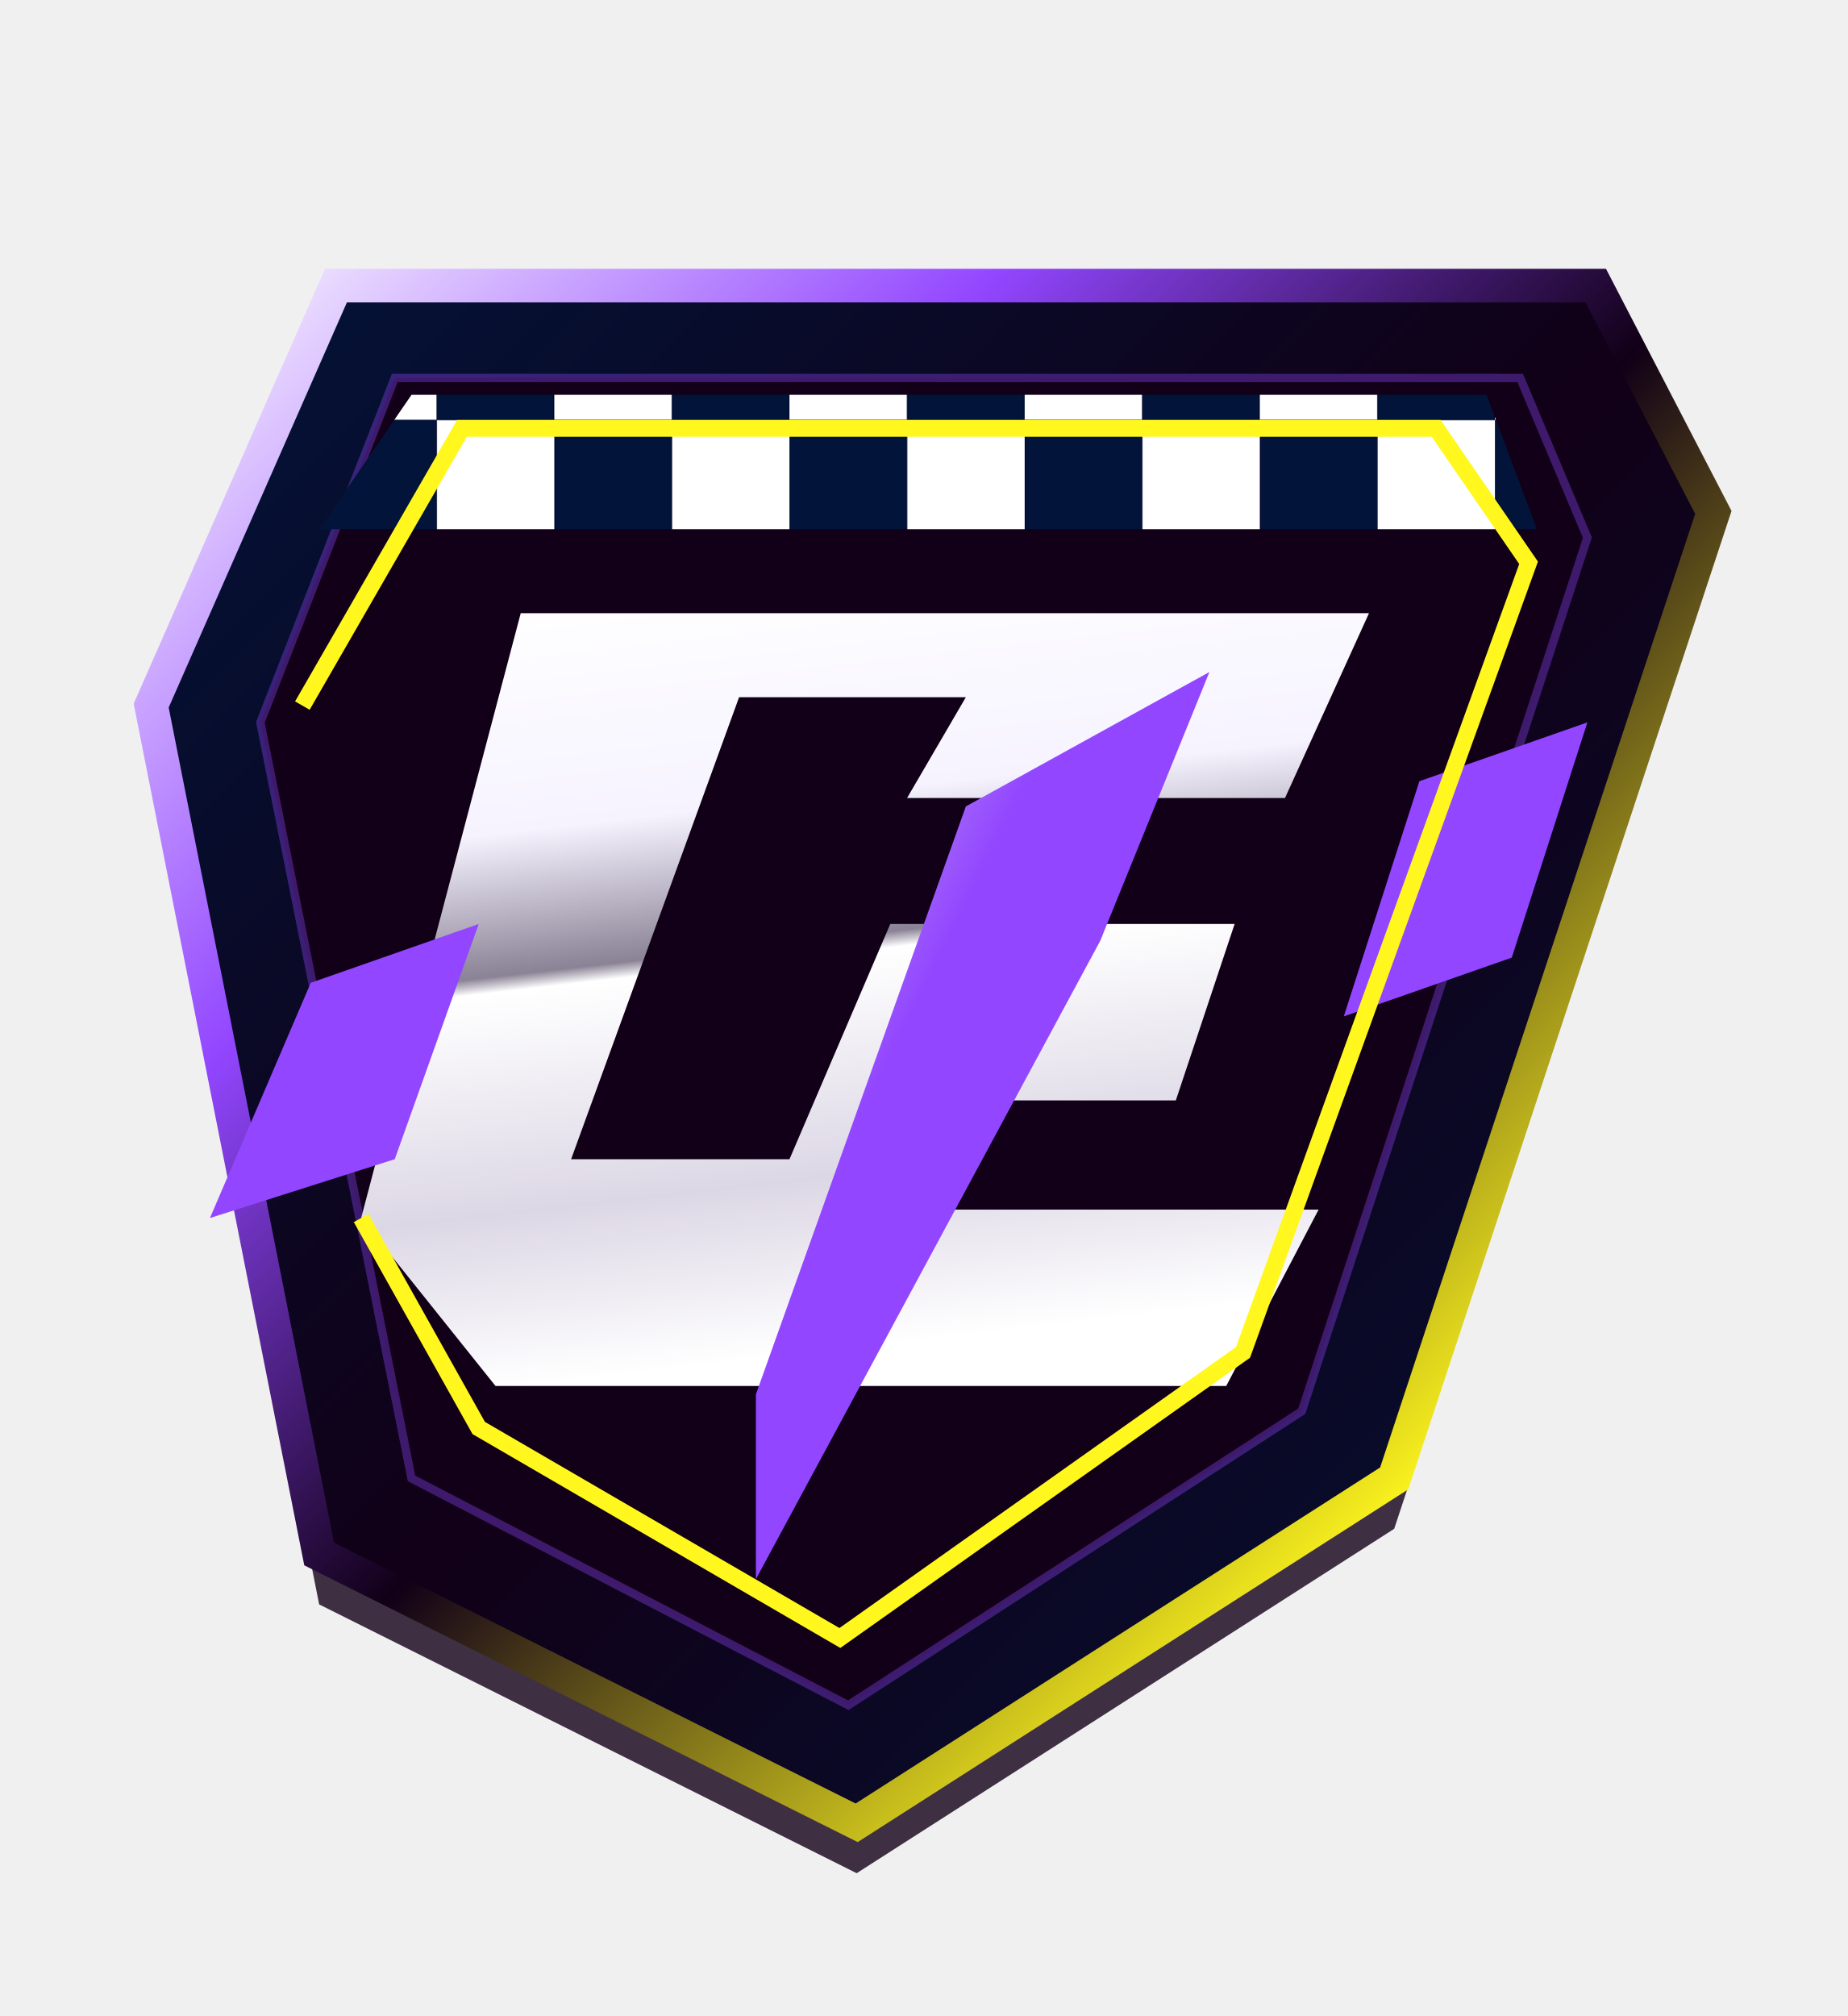
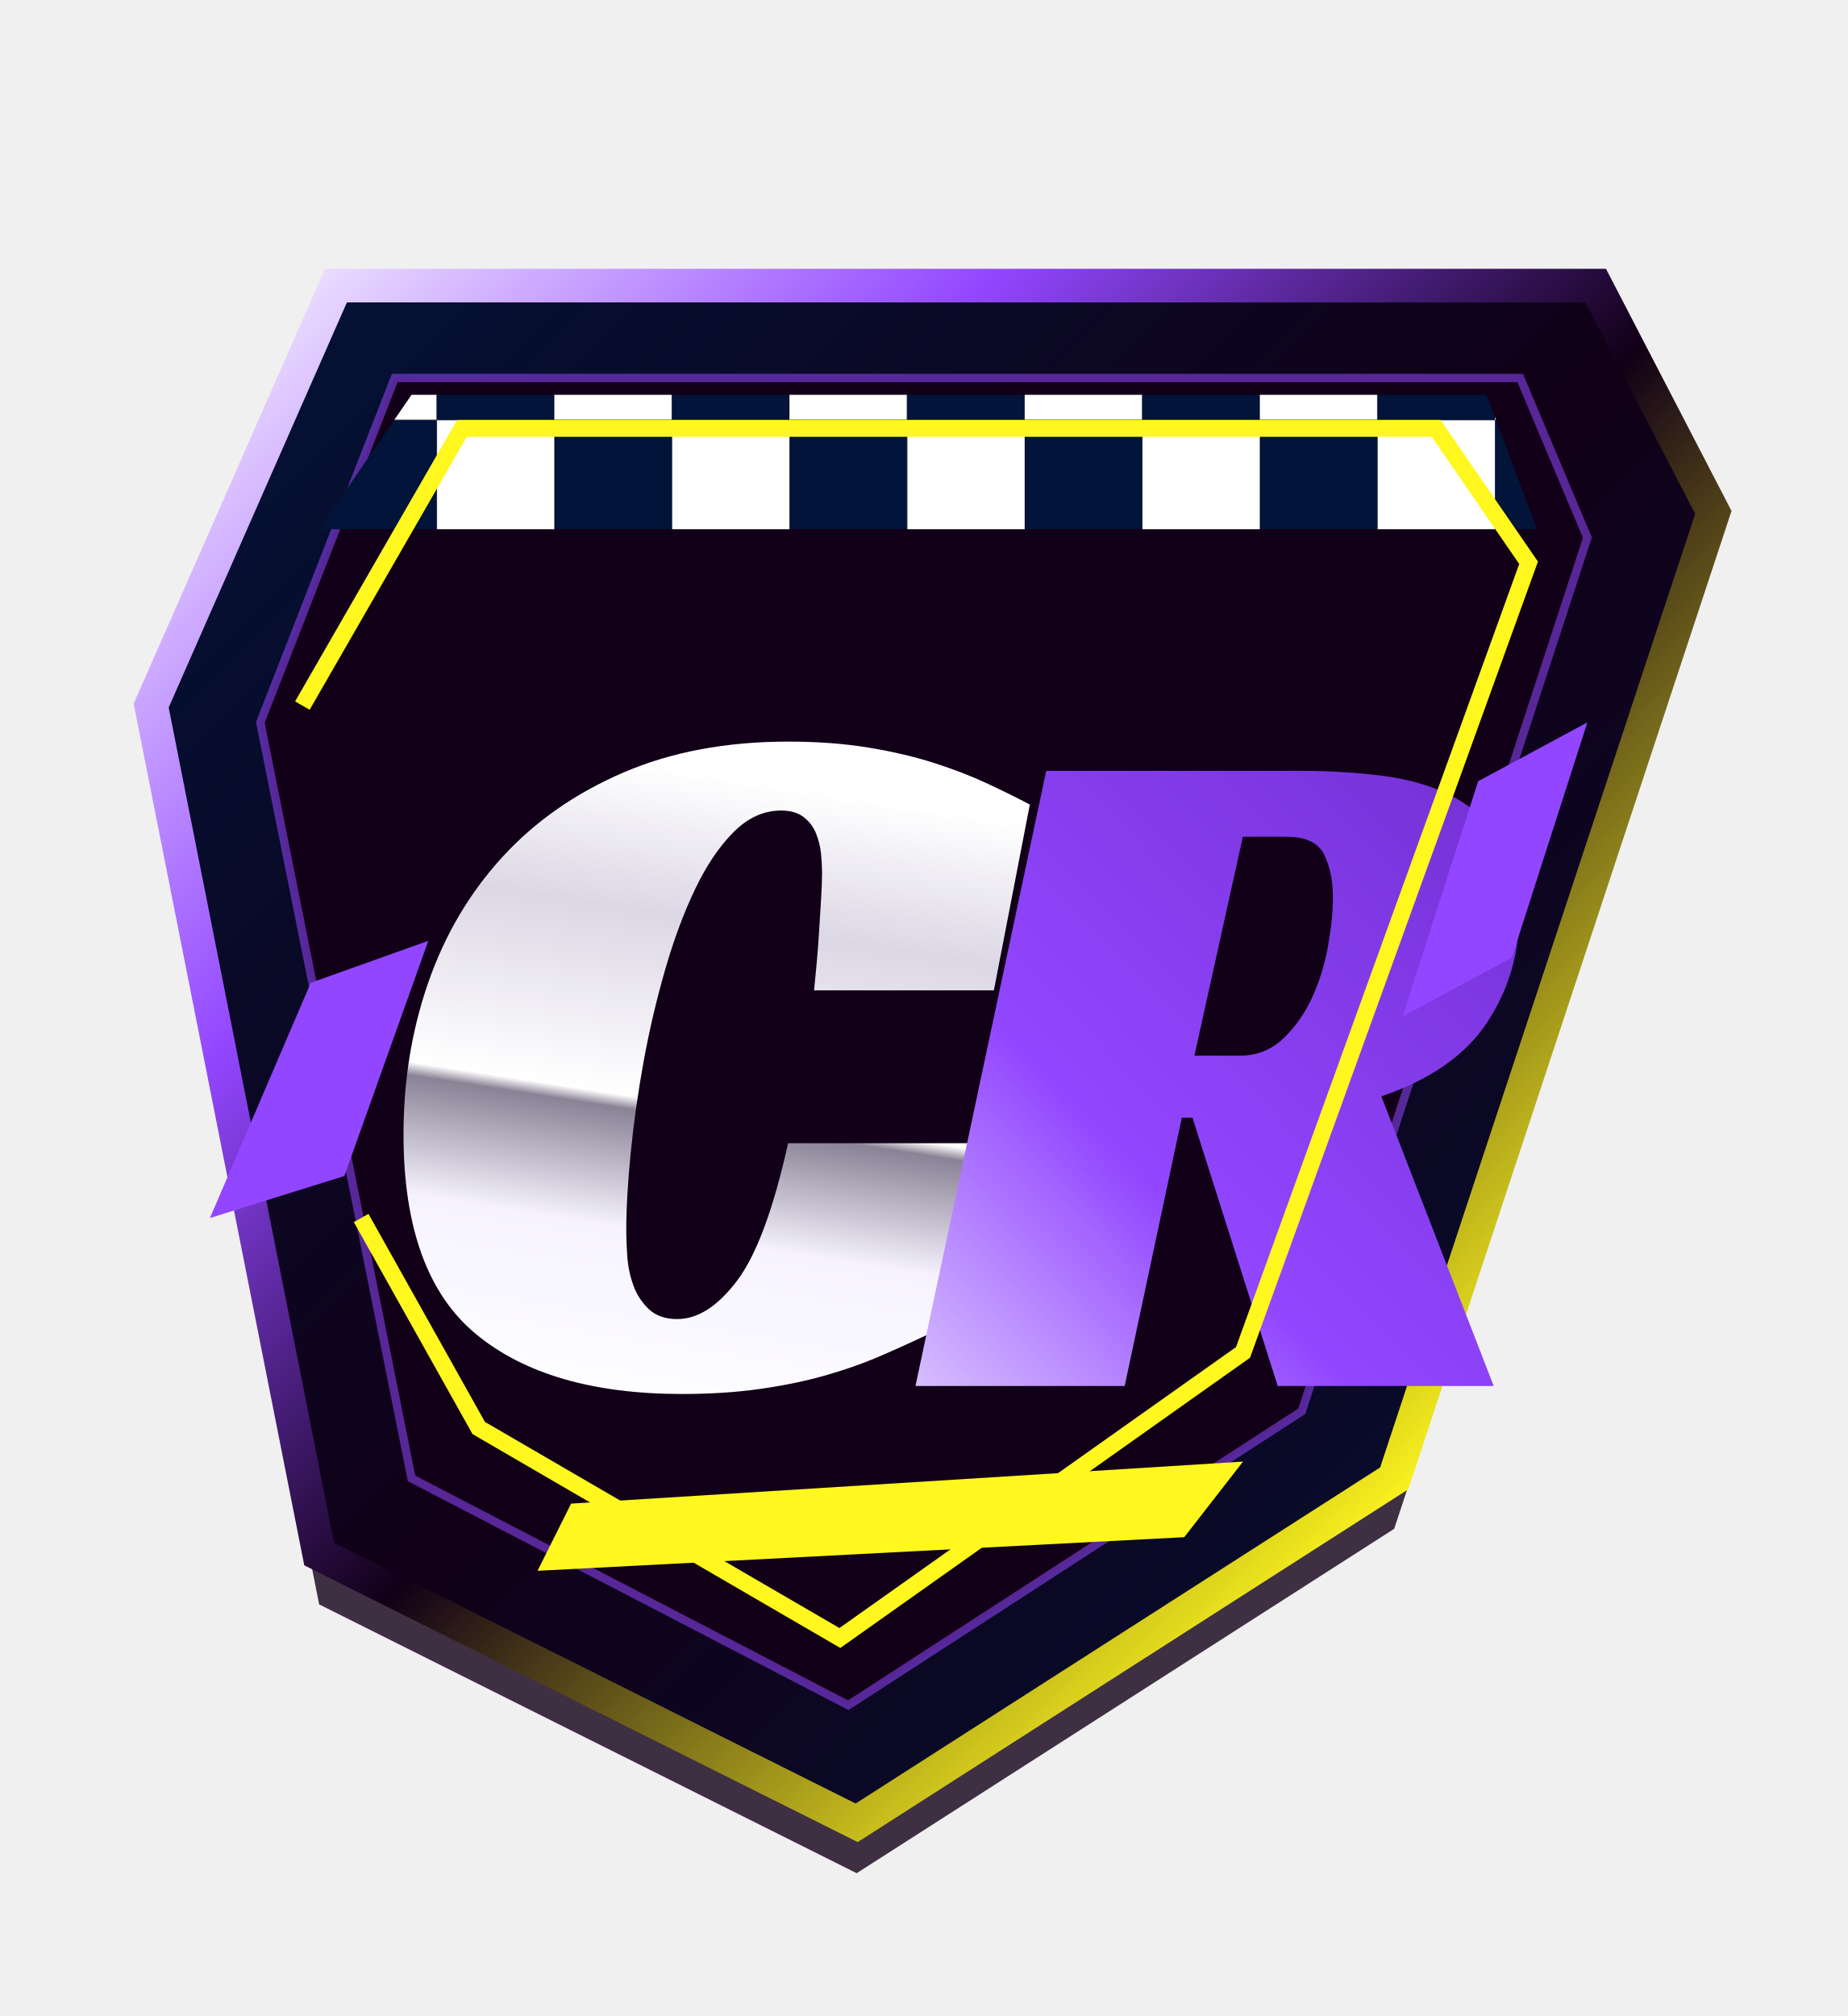
- <svg xmlns="http://www.w3.org/2000/svg" viewBox="0 0 220 240">
+ <svg xmlns="http://www.w3.org/2000/svg" viewBox="0 0 220 240" role="img" aria-label="Camber Reign racing emblem">
  <defs>
-     <linearGradient id="chrome" x1="0" y1="0" x2="0.15" y2="1" gradientUnits="objectBoundingBox">
+     <linearGradient id="chrome" x1="0" y1="0" x2="0.15" y2="1">
      <stop stop-color="#FFFFFF" />
-       <stop offset=".3" stop-color="#F6F3FF" />
+       <stop offset=".30" stop-color="#F6F3FF" />
      <stop offset=".48" stop-color="#8A8295" />
-       <stop offset=".5" stop-color="#FFFFFF" />
+       <stop offset=".50" stop-color="#FFFFFF" />
      <stop offset=".78" stop-color="#DCD7E5" />
      <stop offset="1" stop-color="#FFFFFF" />
    </linearGradient>
-     <linearGradient id="cyan" x1="0" y1="0" x2="1" y2="1">
-       <stop stop-color="#DCD7E5" />
+     <linearGradient id="violet" x1="0" y1="0" x2="1" y2="1">
+       <stop stop-color="#D6BDFF" />
      <stop offset=".36" stop-color="#9246FF" />
-       <stop offset="1" stop-color="#9246FF" />
+       <stop offset="1" stop-color="#7430D3" />
    </linearGradient>
    <linearGradient id="dark" x1="0" y1="0" x2="1" y2="1">
      <stop stop-color="#021439" />
      <stop offset=".5" stop-color="#110017" />
      <stop offset="1" stop-color="#021439" />
    </linearGradient>
    <linearGradient id="edge" x1="0" y1="0" x2="1" y2="1">
      <stop stop-color="#FFFFFF" />
      <stop offset=".27" stop-color="#9246FF" />
      <stop offset=".5" stop-color="#110017" />
      <stop offset=".8" stop-color="#FFF71E" />
      <stop offset="1" stop-color="#9246FF" />
    </linearGradient>
    <pattern id="check" width="28" height="28" patternUnits="userSpaceOnUse">
      <path d="M0 0h14v14H0zm14 14h14v14H14z" fill="#FFFFFF" />
      <path d="M14 0h14v14H14zM0 14h14v14H0z" fill="#021439" />
    </pattern>
-     <filter id="glow">
-       <feGaussianBlur stdDeviation="3" />
-     </filter>
  </defs>
  <g class="emblem" transform="translate(10 8)">
-     <path d="M30 26 180 26 194 53 156 168 92 209 28 177 8 76Z" fill="#110017" opacity=".8" transform="translate(0 6)" />
-     <path class="shield" d="M30 26 180 26 194 53 156 168 92 209 28 177 8 76Z" fill="url(#dark)" stroke="url(#edge)" stroke-width="4" />
-     <path d="m37 37 134 0 8 19-34 104-54 35-52-27-18-90Z" fill="#110017" stroke="#9246FF" stroke-opacity=".36" />
+     <path d="M30 26H180l14 27-38 115-64 41-64-32L8 76Z" fill="#110017" opacity=".8" transform="translate(0 6)" />
+     <path class="shield" d="M30 26H180l14 27-38 115-64 41-64-32L8 76Z" fill="url(#dark)" stroke="url(#edge)" stroke-width="4" />
+     <path d="M37 37H171l8 19-34 104-54 35-52-27-18-90Z" fill="#110017" stroke="#9246FF" stroke-opacity=".55" />
    <path d="M39 39h128l6 16H28Z" fill="url(#check)" />
-     <path d="M52 65 153 65 143 87 98 87 105 75 78 75 58 130 84 130 96 102 137 102 130 123 106 123 102 136 147 136 136 157 49 157 33 137Z" fill="url(#chrome)" />
-     <path class="apex" d="m105 88 29-16-13 32-41 76 0-22 25-70Z" fill="url(#cyan)" />
-     <path d="m27 109 20-7-10 28-22 7Zm132-24 20-7-9 28-20 7Z" fill="#9246FF" />
+     <g class="monogram-c" fill="url(#chrome)" transform="translate(34,157) scale(0.1189358,-0.1189358)">
+       <path transform="translate(0,0)" d="M564 54Q539 42 512.5 30.5Q486 19 456.0 10.5Q426 2 390.5 -3.0Q355 -8 313 -8Q179 -8 106.5 52.0Q34 112 34 252Q34 333 59.0 404.5Q84 476 133.0 529.5Q182 583 254.0 614.0Q326 645 419 645Q463 645 499.5 639.0Q536 633 565.5 623.5Q595 614 618.5 603.0Q642 592 661 582L625 396H445Q446 406 447.5 422.0Q449 438 450.0 454.5Q451 471 452.0 487.0Q453 503 453 514Q453 522 452.0 532.5Q451 543 447.0 553.0Q443 563 434.5 569.5Q426 576 412 576Q386 576 364.5 554.5Q343 533 326.0 497.5Q309 462 296.0 417.0Q283 372 274.5 325.5Q266 279 261.5 234.0Q257 189 257 155Q257 145 258.0 130.0Q259 115 264.0 101.0Q269 87 279.5 77.0Q290 67 308 67Q339 67 368.0 105.5Q397 144 419 243H604Z" />
+     </g>
+     <g class="monogram-r" fill="url(#violet)" transform="translate(99,157) scale(0.1153239,-0.1153239)">
+       <path transform="translate(0,0)" d="M623 484Q623 425 590.0 375.0Q557 325 481 299L597 0H374L286 277H275L216 0H0L135 635H398Q444 635 485.0 629.5Q526 624 556.5 607.5Q587 591 605.0 561.5Q623 532 623 484ZM335 341Q361 341 379.5 358.5Q398 376 409.5 401.0Q421 426 426.0 454.5Q431 483 431 504Q431 530 422.0 548.5Q413 567 383 567H338L288 341Z" />
+     </g>
+     <path class="apex" d="m58 171 80-5-7 9-77 4Z" fill="#FFF71E" />
+     <path d="m27 109 14-5-10 28-16 5Zm139-24 13-7-9 28-13 7Z" fill="#9246FF" />
    <path class="road-trace" d="M26 76 45 43h116l11 16-34 94-48 34-43-25-14-25" fill="none" stroke="#FFF71E" stroke-width="2" />
  </g>
</svg>
